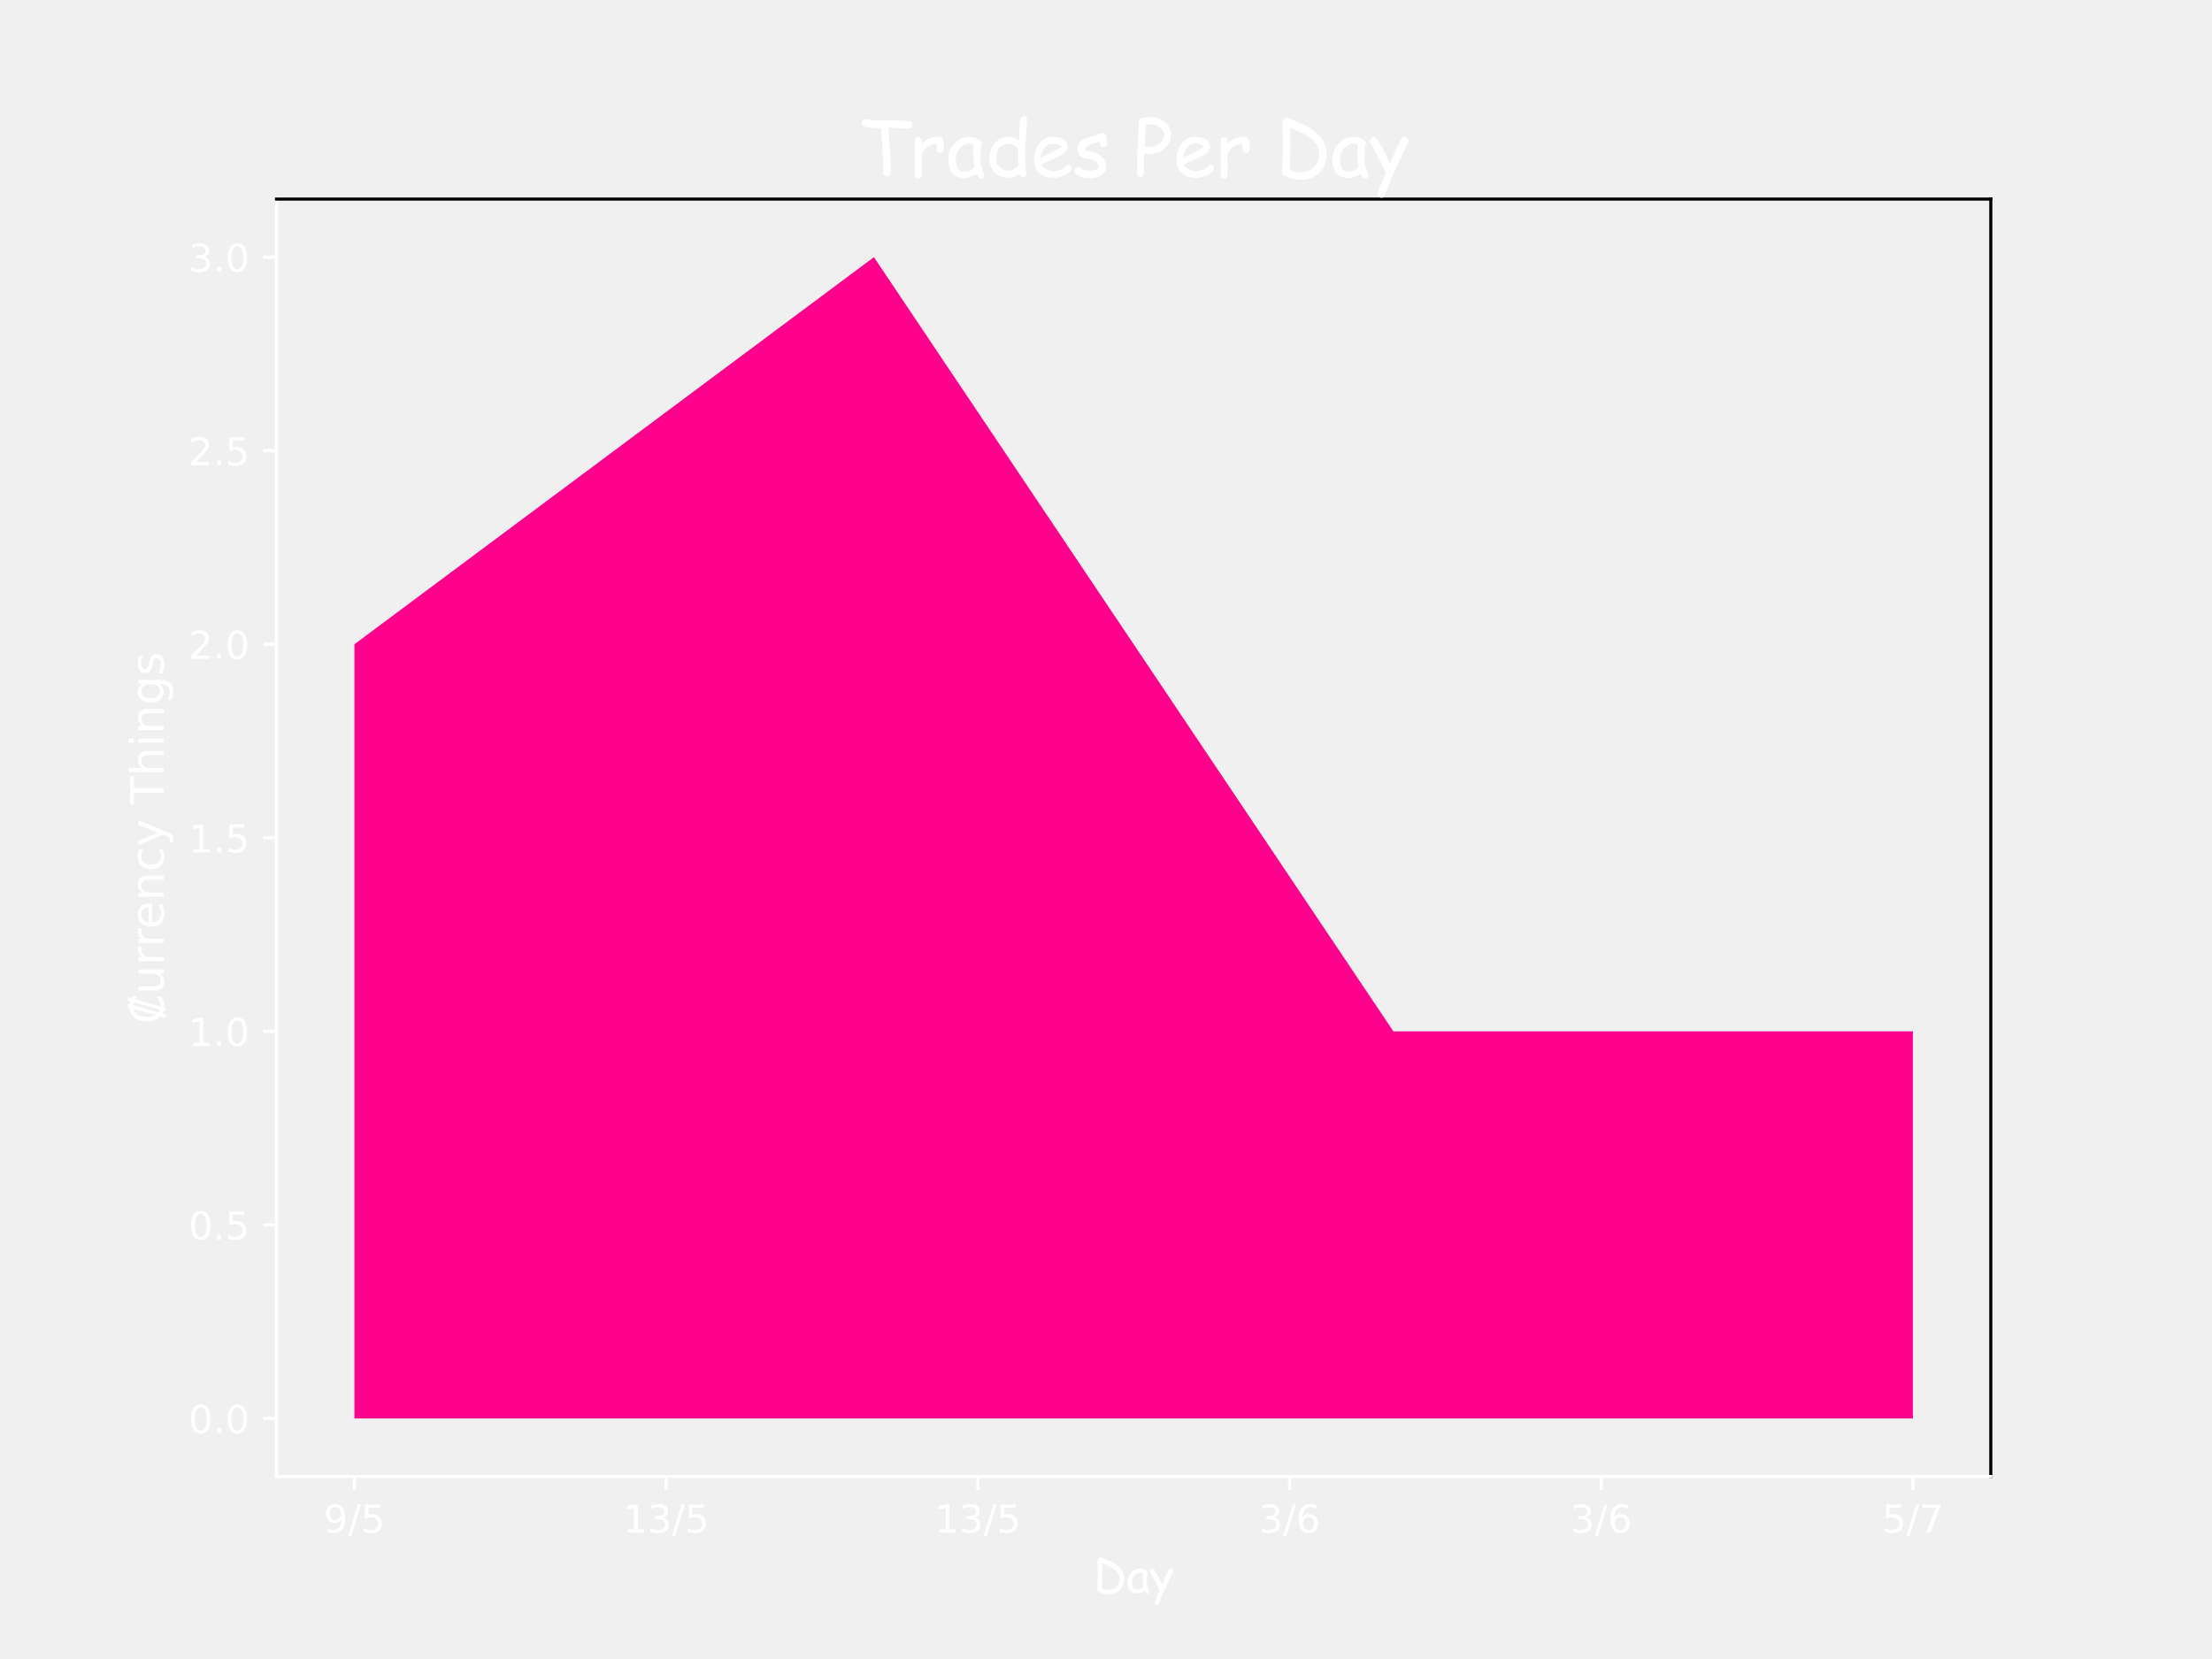
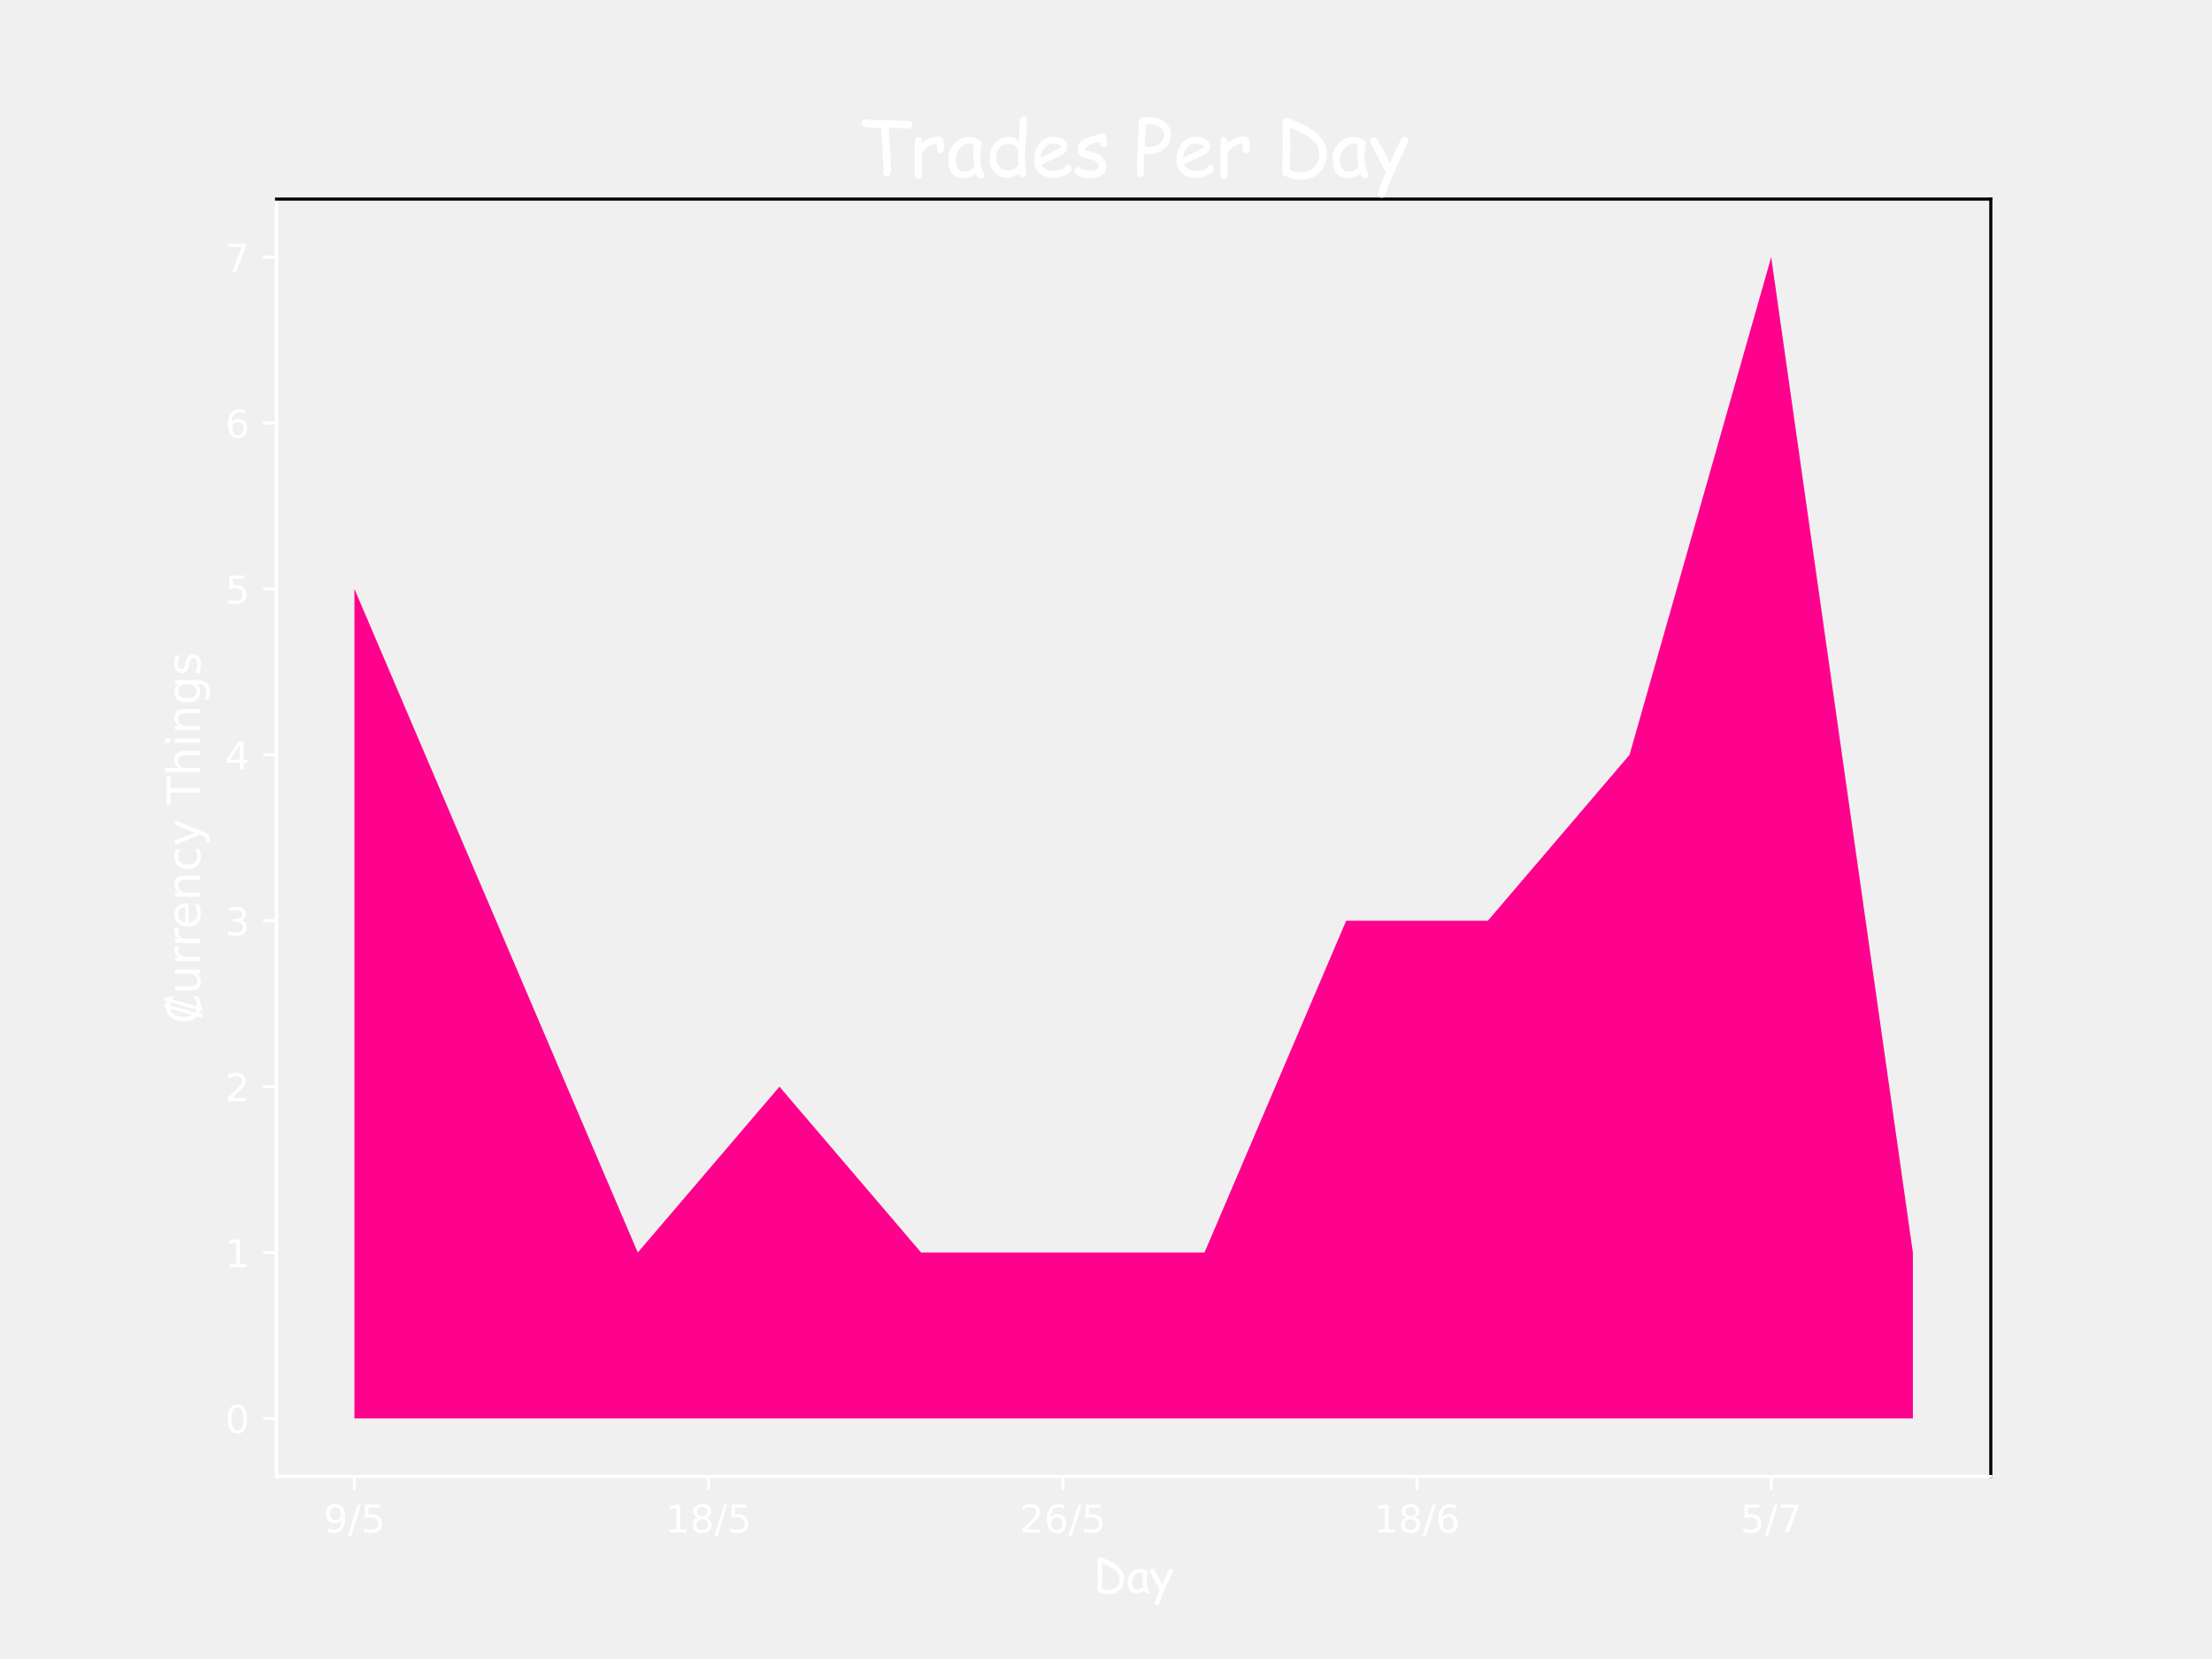
<svg xmlns="http://www.w3.org/2000/svg" xmlns:xlink="http://www.w3.org/1999/xlink" height="432pt" version="1.1" viewBox="0 0 576 432" width="576pt">
  <defs>
    <style type="text/css">*{stroke-linecap:butt;stroke-linejoin:round;}</style>
  </defs>
  <g id="figure_1">
    <g id="patch_1">
      <path d="M 0 432  L 576 432  L 576 0  L 0 0  z " style="fill:none;" />
    </g>
    <g id="axes_1">
      <g id="patch_2">
        <path d="M 72 384.48  L 518.4 384.48  L 518.4 51.84  L 72 51.84  z " style="fill:none;" />
      </g>
      <g id="PolyCollection_1">
-         <path clip-path="url(#p319291035d)" d="M 92.291 369.36  L 92.291 167.76  L 227.564 66.96  L 362.836 268.56  L 498.109 268.56  L 498.109 369.36  L 498.109 369.36  L 362.836 369.36  L 227.564 369.36  L 92.291 369.36  z " style="fill:#ff028d;" />
+         <path clip-path="url(#pe8aad77d19)" d="M 92.291 369.36  L 92.291 153.36  L 129.183 239.76  L 166.076 326.16  L 202.969 282.96  L 239.861 326.16  L 276.754 326.16  L 313.646 326.16  L 350.539 239.76  L 387.431 239.76  L 424.324 196.56  L 461.217 66.96  L 498.109 326.16  L 498.109 369.36  L 498.109 369.36  L 461.217 369.36  L 424.324 369.36  L 387.431 369.36  L 350.539 369.36  L 313.646 369.36  L 276.754 369.36  L 239.861 369.36  L 202.969 369.36  L 166.076 369.36  L 129.183 369.36  L 92.291 369.36  z " style="fill:#ff028d;" />
      </g>
      <g id="matplotlib.axis_1">
        <g id="xtick_1">
          <g id="line2d_1">
            <defs>
-               <path d="M 0 0  L 0 3.5  " id="m9b850d4c7f" style="stroke:#ffffff;stroke-width:0.8;" />
+               <path d="M 0 0  L 0 3.5  " id="me2ec330482" style="stroke:#ffffff;stroke-width:0.8;" />
            </defs>
            <g>
-               <use style="fill:#ffffff;stroke:#ffffff;stroke-width:0.8;" x="92.291" xlink:href="#m9b850d4c7f" y="384.48" />
+               <use style="fill:#ffffff;stroke:#ffffff;stroke-width:0.8;" x="92.291" xlink:href="#me2ec330482" y="384.48" />
            </g>
          </g>
          <g id="text_1">
            <g style="fill:#ffffff;" transform="translate(84.24403 399.0784)scale(0.1 -0.1)">
              <defs>
                <path d="M 703 97  L 703 672  Q 941 559 1184 500  Q 1428 441 1663 441  Q 2288 441 2617 861  Q 2947 1281 2994 2138  Q 2813 1869 2534 1725  Q 2256 1581 1919 1581  Q 1219 1581 811 2004  Q 403 2428 403 3163  Q 403 3881 828 4315  Q 1253 4750 1959 4750  Q 2769 4750 3195 4129  Q 3622 3509 3622 2328  Q 3622 1225 3098 567  Q 2575 -91 1691 -91  Q 1453 -91 1209 -44  Q 966 3 703 97  z M 1959 2075  Q 2384 2075 2632 2365  Q 2881 2656 2881 3163  Q 2881 3666 2632 3958  Q 2384 4250 1959 4250  Q 1534 4250 1286 3958  Q 1038 3666 1038 3163  Q 1038 2656 1286 2365  Q 1534 2075 1959 2075  z " id="DejaVuSans-39" transform="scale(0.015625)" />
                <path d="M 1625 4666  L 2156 4666  L 531 -594  L 0 -594  L 1625 4666  z " id="DejaVuSans-2f" transform="scale(0.015625)" />
                <path d="M 691 4666  L 3169 4666  L 3169 4134  L 1269 4134  L 1269 2991  Q 1406 3038 1543 3061  Q 1681 3084 1819 3084  Q 2600 3084 3056 2656  Q 3513 2228 3513 1497  Q 3513 744 3044 326  Q 2575 -91 1722 -91  Q 1428 -91 1123 -41  Q 819 9 494 109  L 494 744  Q 775 591 1075 516  Q 1375 441 1709 441  Q 2250 441 2565 725  Q 2881 1009 2881 1497  Q 2881 1984 2565 2268  Q 2250 2553 1709 2553  Q 1456 2553 1204 2497  Q 953 2441 691 2322  L 691 4666  z " id="DejaVuSans-35" transform="scale(0.015625)" />
              </defs>
              <use xlink:href="#DejaVuSans-39" />
              <use x="63.623" xlink:href="#DejaVuSans-2f" />
              <use x="97.314" xlink:href="#DejaVuSans-35" />
            </g>
          </g>
        </g>
        <g id="xtick_2">
          <g id="line2d_2">
            <g>
-               <use style="fill:#ffffff;stroke:#ffffff;stroke-width:0.8;" x="173.455" xlink:href="#m9b850d4c7f" y="384.48" />
+               <use style="fill:#ffffff;stroke:#ffffff;stroke-width:0.8;" x="184.522" xlink:href="#me2ec330482" y="384.48" />
            </g>
          </g>
          <g id="text_2">
-             <g style="fill:#ffffff;" transform="translate(162.2264 399.0784)scale(0.1 -0.1)">
+             <g style="fill:#ffffff;" transform="translate(173.2942 399.0784)scale(0.1 -0.1)">
              <defs>
                <path d="M 794 531  L 1825 531  L 1825 4091  L 703 3866  L 703 4441  L 1819 4666  L 2450 4666  L 2450 531  L 3481 531  L 3481 0  L 794 0  L 794 531  z " id="DejaVuSans-31" transform="scale(0.015625)" />
-                 <path d="M 2597 2516  Q 3050 2419 3304 2112  Q 3559 1806 3559 1356  Q 3559 666 3084 287  Q 2609 -91 1734 -91  Q 1441 -91 1130 -33  Q 819 25 488 141  L 488 750  Q 750 597 1062 519  Q 1375 441 1716 441  Q 2309 441 2620 675  Q 2931 909 2931 1356  Q 2931 1769 2642 2001  Q 2353 2234 1838 2234  L 1294 2234  L 1294 2753  L 1863 2753  Q 2328 2753 2575 2939  Q 2822 3125 2822 3475  Q 2822 3834 2567 4026  Q 2313 4219 1838 4219  Q 1578 4219 1281 4162  Q 984 4106 628 3988  L 628 4550  Q 988 4650 1302 4700  Q 1616 4750 1894 4750  Q 2613 4750 3031 4423  Q 3450 4097 3450 3541  Q 3450 3153 3228 2886  Q 3006 2619 2597 2516  z " id="DejaVuSans-33" transform="scale(0.015625)" />
+                 <path d="M 2034 2216  Q 1584 2216 1326 1975  Q 1069 1734 1069 1313  Q 1069 891 1326 650  Q 1584 409 2034 409  Q 2484 409 2743 651  Q 3003 894 3003 1313  Q 3003 1734 2745 1975  Q 2488 2216 2034 2216  z M 1403 2484  Q 997 2584 770 2862  Q 544 3141 544 3541  Q 544 4100 942 4425  Q 1341 4750 2034 4750  Q 2731 4750 3128 4425  Q 3525 4100 3525 3541  Q 3525 3141 3298 2862  Q 3072 2584 2669 2484  Q 3125 2378 3379 2068  Q 3634 1759 3634 1313  Q 3634 634 3220 271  Q 2806 -91 2034 -91  Q 1263 -91 848 271  Q 434 634 434 1313  Q 434 1759 690 2068  Q 947 2378 1403 2484  z M 1172 3481  Q 1172 3119 1398 2916  Q 1625 2713 2034 2713  Q 2441 2713 2670 2916  Q 2900 3119 2900 3481  Q 2900 3844 2670 4047  Q 2441 4250 2034 4250  Q 1625 4250 1398 4047  Q 1172 3844 1172 3481  z " id="DejaVuSans-38" transform="scale(0.015625)" />
              </defs>
              <use xlink:href="#DejaVuSans-31" />
-               <use x="63.623" xlink:href="#DejaVuSans-33" />
+               <use x="63.623" xlink:href="#DejaVuSans-38" />
              <use x="127.246" xlink:href="#DejaVuSans-2f" />
              <use x="160.938" xlink:href="#DejaVuSans-35" />
            </g>
          </g>
        </g>
        <g id="xtick_3">
          <g id="line2d_3">
            <g>
-               <use style="fill:#ffffff;stroke:#ffffff;stroke-width:0.8;" x="254.618" xlink:href="#m9b850d4c7f" y="384.48" />
+               <use style="fill:#ffffff;stroke:#ffffff;stroke-width:0.8;" x="276.754" xlink:href="#me2ec330482" y="384.48" />
            </g>
          </g>
          <g id="text_3">
-             <g style="fill:#ffffff;" transform="translate(243.3901 399.0784)scale(0.1 -0.1)">
-               <use xlink:href="#DejaVuSans-31" />
-               <use x="63.623" xlink:href="#DejaVuSans-33" />
+             <g style="fill:#ffffff;" transform="translate(265.5256 399.0784)scale(0.1 -0.1)">
+               <defs>
+                 <path d="M 1228 531  L 3431 531  L 3431 0  L 469 0  L 469 531  Q 828 903 1448 1529  Q 2069 2156 2228 2338  Q 2531 2678 2651 2914  Q 2772 3150 2772 3378  Q 2772 3750 2511 3984  Q 2250 4219 1831 4219  Q 1534 4219 1204 4116  Q 875 4013 500 3803  L 500 4441  Q 881 4594 1212 4672  Q 1544 4750 1819 4750  Q 2544 4750 2975 4387  Q 3406 4025 3406 3419  Q 3406 3131 3298 2873  Q 3191 2616 2906 2266  Q 2828 2175 2409 1742  Q 1991 1309 1228 531  z " id="DejaVuSans-32" transform="scale(0.015625)" />
+                 <path d="M 2113 2584  Q 1688 2584 1439 2293  Q 1191 2003 1191 1497  Q 1191 994 1439 701  Q 1688 409 2113 409  Q 2538 409 2786 701  Q 3034 994 3034 1497  Q 3034 2003 2786 2293  Q 2538 2584 2113 2584  z M 3366 4563  L 3366 3988  Q 3128 4100 2886 4159  Q 2644 4219 2406 4219  Q 1781 4219 1451 3797  Q 1122 3375 1075 2522  Q 1259 2794 1537 2939  Q 1816 3084 2150 3084  Q 2853 3084 3261 2657  Q 3669 2231 3669 1497  Q 3669 778 3244 343  Q 2819 -91 2113 -91  Q 1303 -91 875 529  Q 447 1150 447 2328  Q 447 3434 972 4092  Q 1497 4750 2381 4750  Q 2619 4750 2861 4703  Q 3103 4656 3366 4563  z " id="DejaVuSans-36" transform="scale(0.015625)" />
+               </defs>
+               <use xlink:href="#DejaVuSans-32" />
+               <use x="63.623" xlink:href="#DejaVuSans-36" />
              <use x="127.246" xlink:href="#DejaVuSans-2f" />
              <use x="160.938" xlink:href="#DejaVuSans-35" />
            </g>
          </g>
        </g>
        <g id="xtick_4">
          <g id="line2d_4">
            <g>
-               <use style="fill:#ffffff;stroke:#ffffff;stroke-width:0.8;" x="335.782" xlink:href="#m9b850d4c7f" y="384.48" />
+               <use style="fill:#ffffff;stroke:#ffffff;stroke-width:0.8;" x="368.985" xlink:href="#me2ec330482" y="384.48" />
            </g>
          </g>
          <g id="text_4">
-             <g style="fill:#ffffff;" transform="translate(327.7349 399.0784)scale(0.1 -0.1)">
-               <defs>
-                 <path d="M 2113 2584  Q 1688 2584 1439 2293  Q 1191 2003 1191 1497  Q 1191 994 1439 701  Q 1688 409 2113 409  Q 2538 409 2786 701  Q 3034 994 3034 1497  Q 3034 2003 2786 2293  Q 2538 2584 2113 2584  z M 3366 4563  L 3366 3988  Q 3128 4100 2886 4159  Q 2644 4219 2406 4219  Q 1781 4219 1451 3797  Q 1122 3375 1075 2522  Q 1259 2794 1537 2939  Q 1816 3084 2150 3084  Q 2853 3084 3261 2657  Q 3669 2231 3669 1497  Q 3669 778 3244 343  Q 2819 -91 2113 -91  Q 1303 -91 875 529  Q 447 1150 447 2328  Q 447 3434 972 4092  Q 1497 4750 2381 4750  Q 2619 4750 2861 4703  Q 3103 4656 3366 4563  z " id="DejaVuSans-36" transform="scale(0.015625)" />
-               </defs>
-               <use xlink:href="#DejaVuSans-33" />
-               <use x="63.623" xlink:href="#DejaVuSans-2f" />
-               <use x="97.314" xlink:href="#DejaVuSans-36" />
+             <g style="fill:#ffffff;" transform="translate(357.757 399.0784)scale(0.1 -0.1)">
+               <use xlink:href="#DejaVuSans-31" />
+               <use x="63.623" xlink:href="#DejaVuSans-38" />
+               <use x="127.246" xlink:href="#DejaVuSans-2f" />
+               <use x="160.938" xlink:href="#DejaVuSans-36" />
            </g>
          </g>
        </g>
        <g id="xtick_5">
          <g id="line2d_5">
            <g>
-               <use style="fill:#ffffff;stroke:#ffffff;stroke-width:0.8;" x="416.945" xlink:href="#m9b850d4c7f" y="384.48" />
+               <use style="fill:#ffffff;stroke:#ffffff;stroke-width:0.8;" x="461.217" xlink:href="#me2ec330482" y="384.48" />
            </g>
          </g>
          <g id="text_5">
-             <g style="fill:#ffffff;" transform="translate(408.8986 399.0784)scale(0.1 -0.1)">
-               <use xlink:href="#DejaVuSans-33" />
-               <use x="63.623" xlink:href="#DejaVuSans-2f" />
-               <use x="97.314" xlink:href="#DejaVuSans-36" />
-             </g>
-           </g>
-         </g>
-         <g id="xtick_6">
-           <g id="line2d_6">
-             <g>
-               <use style="fill:#ffffff;stroke:#ffffff;stroke-width:0.8;" x="498.109" xlink:href="#m9b850d4c7f" y="384.48" />
-             </g>
-           </g>
-           <g id="text_6">
-             <g style="fill:#ffffff;" transform="translate(490.0622 399.0784)scale(0.1 -0.1)">
+             <g style="fill:#ffffff;" transform="translate(453.1697 399.0784)scale(0.1 -0.1)">
              <defs>
                <path d="M 525 4666  L 3525 4666  L 3525 4397  L 1831 0  L 1172 0  L 2766 4134  L 525 4134  L 525 4666  z " id="DejaVuSans-37" transform="scale(0.015625)" />
              </defs>
              <use xlink:href="#DejaVuSans-35" />
              <use x="63.623" xlink:href="#DejaVuSans-2f" />
              <use x="97.314" xlink:href="#DejaVuSans-37" />
            </g>
          </g>
        </g>
-         <g id="text_7">
+         <g id="text_6">
          <g style="fill:#ffffff;" transform="translate(284.6766 414.5856)scale(0.12 -0.12)">
            <defs>
              <path d="M 3363 22  Q 2878 -309 1972 -309  Q 1744 -309 1450 -238  Q 1097 -153 919 -19  L 888 -19  Q 753 -19 662 75  Q 572 169 572 303  Q 572 631 601 1286  Q 631 1941 631 2269  Q 631 2634 617 3361  Q 603 4088 603 4453  Q 603 4581 734 4722  Q 866 4863 997 4863  Q 1072 4863 1497 4653  Q 1978 4419 2053 4394  Q 2941 4091 3566 3463  Q 4300 2722 4300 1834  Q 4300 1300 4048 809  Q 3797 319 3363 22  z M 2706 3328  Q 2388 3538 1234 4047  L 1250 3147  L 1259 2250  L 1209 544  Q 1231 534 1275 503  Q 1550 319 1969 319  Q 2681 319 3006 538  Q 3309 744 3489 1092  Q 3669 1441 3669 1819  Q 3669 2700 2706 3328  z " id="ComicSansMS-44" transform="scale(0.015625)" />
              <path d="M 2875 -206  Q 2816 -206 2659 -69  Q 2519 59 2450 159  Q 2150 -3 1922 -86  Q 1694 -169 1541 -169  Q 809 -169 475 244  Q 159 631 159 1431  Q 159 2188 679 2725  Q 1200 3263 1922 3263  Q 2194 3263 2531 3122  Q 2956 2947 2956 2700  Q 2956 2616 2894 2550  Q 2863 2431 2845 2159  Q 2828 1888 2825 1463  Q 2822 1075 2878 850  Q 2909 713 3075 300  Q 3097 244 3147 134  L 3166 81  Q 3166 -44 3078 -125  Q 2991 -206 2875 -206  z M 2225 1966  Q 2225 2100 2242 2258  Q 2259 2416 2294 2594  Q 2178 2653 2095 2681  Q 2013 2709 1963 2709  Q 1478 2709 1126 2314  Q 775 1919 775 1403  Q 775 891 956 634  Q 1138 378 1500 378  Q 1800 378 2009 488  Q 2122 547 2325 725  Q 2225 1553 2225 1966  z " id="ComicSansMS-61" transform="scale(0.015625)" />
              <path d="M 3159 2788  L 2078 450  Q 1678 -403 1466 -978  L 1259 -1584  Q 1178 -1809 978 -1809  Q 847 -1809 751 -1723  Q 656 -1638 656 -1509  Q 656 -1197 1331 300  L 213 2453  L 72 2681  Q -13 2825 -13 2922  Q -13 3050 85 3147  Q 184 3244 306 3244  Q 450 3244 528 3134  Q 1059 2397 1669 1034  L 2131 2113  Q 2381 2672 2613 3075  Q 2713 3250 2875 3250  Q 3003 3250 3101 3159  Q 3200 3069 3200 2944  Q 3200 2875 3159 2788  z " id="ComicSansMS-79" transform="scale(0.015625)" />
            </defs>
            <use xlink:href="#ComicSansMS-44" />
            <use x="72.168" xlink:href="#ComicSansMS-61" />
            <use x="123.34" xlink:href="#ComicSansMS-79" />
          </g>
        </g>
      </g>
      <g id="matplotlib.axis_2">
        <g id="ytick_1">
+           <g id="line2d_6">
+             <defs>
+               <path d="M 0 0  L -3.5 0  " id="m8a6acd5200" style="stroke:#ffffff;stroke-width:0.8;" />
+             </defs>
+             <g>
+               <use style="fill:#ffffff;stroke:#ffffff;stroke-width:0.8;" x="72" xlink:href="#m8a6acd5200" y="369.36" />
+             </g>
+           </g>
+           <g id="text_7">
+             <g style="fill:#ffffff;" transform="translate(58.6375 373.1592)scale(0.1 -0.1)">
+               <defs>
+                 <path d="M 2034 4250  Q 1547 4250 1301 3770  Q 1056 3291 1056 2328  Q 1056 1369 1301 889  Q 1547 409 2034 409  Q 2525 409 2770 889  Q 3016 1369 3016 2328  Q 3016 3291 2770 3770  Q 2525 4250 2034 4250  z M 2034 4750  Q 2819 4750 3233 4129  Q 3647 3509 3647 2328  Q 3647 1150 3233 529  Q 2819 -91 2034 -91  Q 1250 -91 836 529  Q 422 1150 422 2328  Q 422 3509 836 4129  Q 1250 4750 2034 4750  z " id="DejaVuSans-30" transform="scale(0.015625)" />
+               </defs>
+               <use xlink:href="#DejaVuSans-30" />
+             </g>
+           </g>
+         </g>
+         <g id="ytick_2">
          <g id="line2d_7">
-             <defs>
-               <path d="M 0 0  L -3.5 0  " id="m50f6b3330b" style="stroke:#ffffff;stroke-width:0.8;" />
-             </defs>
-             <g>
-               <use style="fill:#ffffff;stroke:#ffffff;stroke-width:0.8;" x="72" xlink:href="#m50f6b3330b" y="369.36" />
+             <g>
+               <use style="fill:#ffffff;stroke:#ffffff;stroke-width:0.8;" x="72" xlink:href="#m8a6acd5200" y="326.16" />
            </g>
          </g>
          <g id="text_8">
-             <g style="fill:#ffffff;" transform="translate(49.09687 373.1592)scale(0.1 -0.1)">
-               <defs>
-                 <path d="M 2034 4250  Q 1547 4250 1301 3770  Q 1056 3291 1056 2328  Q 1056 1369 1301 889  Q 1547 409 2034 409  Q 2525 409 2770 889  Q 3016 1369 3016 2328  Q 3016 3291 2770 3770  Q 2525 4250 2034 4250  z M 2034 4750  Q 2819 4750 3233 4129  Q 3647 3509 3647 2328  Q 3647 1150 3233 529  Q 2819 -91 2034 -91  Q 1250 -91 836 529  Q 422 1150 422 2328  Q 422 3509 836 4129  Q 1250 4750 2034 4750  z " id="DejaVuSans-30" transform="scale(0.015625)" />
-                 <path d="M 684 794  L 1344 794  L 1344 0  L 684 0  L 684 794  z " id="DejaVuSans-2e" transform="scale(0.015625)" />
-               </defs>
-               <use xlink:href="#DejaVuSans-30" />
-               <use x="63.623" xlink:href="#DejaVuSans-2e" />
-               <use x="95.41" xlink:href="#DejaVuSans-30" />
-             </g>
-           </g>
-         </g>
-         <g id="ytick_2">
+             <g style="fill:#ffffff;" transform="translate(58.6375 329.9592)scale(0.1 -0.1)">
+               <use xlink:href="#DejaVuSans-31" />
+             </g>
+           </g>
+         </g>
+         <g id="ytick_3">
          <g id="line2d_8">
            <g>
-               <use style="fill:#ffffff;stroke:#ffffff;stroke-width:0.8;" x="72" xlink:href="#m50f6b3330b" y="318.96" />
+               <use style="fill:#ffffff;stroke:#ffffff;stroke-width:0.8;" x="72" xlink:href="#m8a6acd5200" y="282.96" />
            </g>
          </g>
          <g id="text_9">
-             <g style="fill:#ffffff;" transform="translate(49.09687 322.7592)scale(0.1 -0.1)">
-               <use xlink:href="#DejaVuSans-30" />
-               <use x="63.623" xlink:href="#DejaVuSans-2e" />
-               <use x="95.41" xlink:href="#DejaVuSans-35" />
-             </g>
-           </g>
-         </g>
-         <g id="ytick_3">
+             <g style="fill:#ffffff;" transform="translate(58.6375 286.7592)scale(0.1 -0.1)">
+               <use xlink:href="#DejaVuSans-32" />
+             </g>
+           </g>
+         </g>
+         <g id="ytick_4">
          <g id="line2d_9">
            <g>
-               <use style="fill:#ffffff;stroke:#ffffff;stroke-width:0.8;" x="72" xlink:href="#m50f6b3330b" y="268.56" />
+               <use style="fill:#ffffff;stroke:#ffffff;stroke-width:0.8;" x="72" xlink:href="#m8a6acd5200" y="239.76" />
            </g>
          </g>
          <g id="text_10">
-             <g style="fill:#ffffff;" transform="translate(49.09687 272.3592)scale(0.1 -0.1)">
-               <use xlink:href="#DejaVuSans-31" />
-               <use x="63.623" xlink:href="#DejaVuSans-2e" />
-               <use x="95.41" xlink:href="#DejaVuSans-30" />
-             </g>
-           </g>
-         </g>
-         <g id="ytick_4">
+             <g style="fill:#ffffff;" transform="translate(58.6375 243.5592)scale(0.1 -0.1)">
+               <defs>
+                 <path d="M 2597 2516  Q 3050 2419 3304 2112  Q 3559 1806 3559 1356  Q 3559 666 3084 287  Q 2609 -91 1734 -91  Q 1441 -91 1130 -33  Q 819 25 488 141  L 488 750  Q 750 597 1062 519  Q 1375 441 1716 441  Q 2309 441 2620 675  Q 2931 909 2931 1356  Q 2931 1769 2642 2001  Q 2353 2234 1838 2234  L 1294 2234  L 1294 2753  L 1863 2753  Q 2328 2753 2575 2939  Q 2822 3125 2822 3475  Q 2822 3834 2567 4026  Q 2313 4219 1838 4219  Q 1578 4219 1281 4162  Q 984 4106 628 3988  L 628 4550  Q 988 4650 1302 4700  Q 1616 4750 1894 4750  Q 2613 4750 3031 4423  Q 3450 4097 3450 3541  Q 3450 3153 3228 2886  Q 3006 2619 2597 2516  z " id="DejaVuSans-33" transform="scale(0.015625)" />
+               </defs>
+               <use xlink:href="#DejaVuSans-33" />
+             </g>
+           </g>
+         </g>
+         <g id="ytick_5">
          <g id="line2d_10">
            <g>
-               <use style="fill:#ffffff;stroke:#ffffff;stroke-width:0.8;" x="72" xlink:href="#m50f6b3330b" y="218.16" />
+               <use style="fill:#ffffff;stroke:#ffffff;stroke-width:0.8;" x="72" xlink:href="#m8a6acd5200" y="196.56" />
            </g>
          </g>
          <g id="text_11">
-             <g style="fill:#ffffff;" transform="translate(49.09687 221.9592)scale(0.1 -0.1)">
-               <use xlink:href="#DejaVuSans-31" />
-               <use x="63.623" xlink:href="#DejaVuSans-2e" />
-               <use x="95.41" xlink:href="#DejaVuSans-35" />
-             </g>
-           </g>
-         </g>
-         <g id="ytick_5">
+             <g style="fill:#ffffff;" transform="translate(58.6375 200.3592)scale(0.1 -0.1)">
+               <defs>
+                 <path d="M 2419 4116  L 825 1625  L 2419 1625  L 2419 4116  z M 2253 4666  L 3047 4666  L 3047 1625  L 3713 1625  L 3713 1100  L 3047 1100  L 3047 0  L 2419 0  L 2419 1100  L 313 1100  L 313 1709  L 2253 4666  z " id="DejaVuSans-34" transform="scale(0.015625)" />
+               </defs>
+               <use xlink:href="#DejaVuSans-34" />
+             </g>
+           </g>
+         </g>
+         <g id="ytick_6">
          <g id="line2d_11">
            <g>
-               <use style="fill:#ffffff;stroke:#ffffff;stroke-width:0.8;" x="72" xlink:href="#m50f6b3330b" y="167.76" />
+               <use style="fill:#ffffff;stroke:#ffffff;stroke-width:0.8;" x="72" xlink:href="#m8a6acd5200" y="153.36" />
            </g>
          </g>
          <g id="text_12">
-             <g style="fill:#ffffff;" transform="translate(49.09687 171.5592)scale(0.1 -0.1)">
-               <defs>
-                 <path d="M 1228 531  L 3431 531  L 3431 0  L 469 0  L 469 531  Q 828 903 1448 1529  Q 2069 2156 2228 2338  Q 2531 2678 2651 2914  Q 2772 3150 2772 3378  Q 2772 3750 2511 3984  Q 2250 4219 1831 4219  Q 1534 4219 1204 4116  Q 875 4013 500 3803  L 500 4441  Q 881 4594 1212 4672  Q 1544 4750 1819 4750  Q 2544 4750 2975 4387  Q 3406 4025 3406 3419  Q 3406 3131 3298 2873  Q 3191 2616 2906 2266  Q 2828 2175 2409 1742  Q 1991 1309 1228 531  z " id="DejaVuSans-32" transform="scale(0.015625)" />
-               </defs>
-               <use xlink:href="#DejaVuSans-32" />
-               <use x="63.623" xlink:href="#DejaVuSans-2e" />
-               <use x="95.41" xlink:href="#DejaVuSans-30" />
-             </g>
-           </g>
-         </g>
-         <g id="ytick_6">
+             <g style="fill:#ffffff;" transform="translate(58.6375 157.1592)scale(0.1 -0.1)">
+               <use xlink:href="#DejaVuSans-35" />
+             </g>
+           </g>
+         </g>
+         <g id="ytick_7">
          <g id="line2d_12">
            <g>
-               <use style="fill:#ffffff;stroke:#ffffff;stroke-width:0.8;" x="72" xlink:href="#m50f6b3330b" y="117.36" />
+               <use style="fill:#ffffff;stroke:#ffffff;stroke-width:0.8;" x="72" xlink:href="#m8a6acd5200" y="110.16" />
            </g>
          </g>
          <g id="text_13">
-             <g style="fill:#ffffff;" transform="translate(49.09687 121.1592)scale(0.1 -0.1)">
-               <use xlink:href="#DejaVuSans-32" />
-               <use x="63.623" xlink:href="#DejaVuSans-2e" />
-               <use x="95.41" xlink:href="#DejaVuSans-35" />
-             </g>
-           </g>
-         </g>
-         <g id="ytick_7">
+             <g style="fill:#ffffff;" transform="translate(58.6375 113.9592)scale(0.1 -0.1)">
+               <use xlink:href="#DejaVuSans-36" />
+             </g>
+           </g>
+         </g>
+         <g id="ytick_8">
          <g id="line2d_13">
            <g>
-               <use style="fill:#ffffff;stroke:#ffffff;stroke-width:0.8;" x="72" xlink:href="#m50f6b3330b" y="66.96" />
+               <use style="fill:#ffffff;stroke:#ffffff;stroke-width:0.8;" x="72" xlink:href="#m8a6acd5200" y="66.96" />
            </g>
          </g>
          <g id="text_14">
-             <g style="fill:#ffffff;" transform="translate(49.09687 70.75922)scale(0.1 -0.1)">
-               <use xlink:href="#DejaVuSans-33" />
-               <use x="63.623" xlink:href="#DejaVuSans-2e" />
-               <use x="95.41" xlink:href="#DejaVuSans-30" />
+             <g style="fill:#ffffff;" transform="translate(58.6375 70.75922)scale(0.1 -0.1)">
+               <use xlink:href="#DejaVuSans-37" />
            </g>
          </g>
        </g>
        <g id="text_15">
-           <g style="fill:#ffffff;" transform="translate(42.60125 266.5959)rotate(-90)scale(0.12 -0.12)">
+           <g style="fill:#ffffff;" transform="translate(52.14187 266.5959)rotate(-90)scale(0.12 -0.12)">
            <defs>
              <path d="M 2725 4734  Q 2928 4709 3122 4650  L 3216 4978  L 3700 4978  L 3553 4463  Q 3678 4394 3794 4306  L 3794 3641  Q 3613 3828 3413 3956  L 2416 428  L 2472 428  Q 2844 428 3173 575  Q 3503 722 3794 1019  L 3794 359  Q 3491 134 3153 21  Q 2816 -91 2438 -91  Q 2353 -91 2272 -84  L 2216 -281  L 1731 -281  L 1809 -9  Q 1606 47 1428 141  L 1309 -281  L 825 -281  L 1028 438  Q 969 494 916 559  Q 359 1206 359 2328  Q 359 3453 916 4103  Q 1416 4681 2241 4744  L 2306 4978  L 2794 4978  L 2725 4734  z M 2084 4191  Q 1631 4094 1356 3744  Q 966 3253 966 2328  Q 966 1584 1222 1122  L 2084 4191  z M 2984 4156  Q 2791 4216 2581 4228  L 1584 694  Q 1750 569 1953 503  L 2984 4156  z " id="DejaVuSans-20a1" transform="scale(0.015625)" />
              <path d="M 544 1381  L 544 3500  L 1119 3500  L 1119 1403  Q 1119 906 1312 657  Q 1506 409 1894 409  Q 2359 409 2629 706  Q 2900 1003 2900 1516  L 2900 3500  L 3475 3500  L 3475 0  L 2900 0  L 2900 538  Q 2691 219 2414 64  Q 2138 -91 1772 -91  Q 1169 -91 856 284  Q 544 659 544 1381  z M 1991 3584  L 1991 3584  z " id="DejaVuSans-75" transform="scale(0.015625)" />
              <path d="M 2631 2963  Q 2534 3019 2420 3045  Q 2306 3072 2169 3072  Q 1681 3072 1420 2755  Q 1159 2438 1159 1844  L 1159 0  L 581 0  L 581 3500  L 1159 3500  L 1159 2956  Q 1341 3275 1631 3429  Q 1922 3584 2338 3584  Q 2397 3584 2469 3576  Q 2541 3569 2628 3553  L 2631 2963  z " id="DejaVuSans-72" transform="scale(0.015625)" />
              <path d="M 3597 1894  L 3597 1613  L 953 1613  Q 991 1019 1311 708  Q 1631 397 2203 397  Q 2534 397 2845 478  Q 3156 559 3463 722  L 3463 178  Q 3153 47 2828 -22  Q 2503 -91 2169 -91  Q 1331 -91 842 396  Q 353 884 353 1716  Q 353 2575 817 3079  Q 1281 3584 2069 3584  Q 2775 3584 3186 3129  Q 3597 2675 3597 1894  z M 3022 2063  Q 3016 2534 2758 2815  Q 2500 3097 2075 3097  Q 1594 3097 1305 2825  Q 1016 2553 972 2059  L 3022 2063  z " id="DejaVuSans-65" transform="scale(0.015625)" />
              <path d="M 3513 2113  L 3513 0  L 2938 0  L 2938 2094  Q 2938 2591 2744 2837  Q 2550 3084 2163 3084  Q 1697 3084 1428 2787  Q 1159 2491 1159 1978  L 1159 0  L 581 0  L 581 3500  L 1159 3500  L 1159 2956  Q 1366 3272 1645 3428  Q 1925 3584 2291 3584  Q 2894 3584 3203 3211  Q 3513 2838 3513 2113  z " id="DejaVuSans-6e" transform="scale(0.015625)" />
              <path d="M 3122 3366  L 3122 2828  Q 2878 2963 2633 3030  Q 2388 3097 2138 3097  Q 1578 3097 1268 2742  Q 959 2388 959 1747  Q 959 1106 1268 751  Q 1578 397 2138 397  Q 2388 397 2633 464  Q 2878 531 3122 666  L 3122 134  Q 2881 22 2623 -34  Q 2366 -91 2075 -91  Q 1284 -91 818 406  Q 353 903 353 1747  Q 353 2603 823 3093  Q 1294 3584 2113 3584  Q 2378 3584 2631 3529  Q 2884 3475 3122 3366  z " id="DejaVuSans-63" transform="scale(0.015625)" />
              <path d="M 2059 -325  Q 1816 -950 1584 -1140  Q 1353 -1331 966 -1331  L 506 -1331  L 506 -850  L 844 -850  Q 1081 -850 1212 -737  Q 1344 -625 1503 -206  L 1606 56  L 191 3500  L 800 3500  L 1894 763  L 2988 3500  L 3597 3500  L 2059 -325  z " id="DejaVuSans-79" transform="scale(0.015625)" />
              <path id="DejaVuSans-20" transform="scale(0.015625)" />
              <path d="M -19 4666  L 3928 4666  L 3928 4134  L 2272 4134  L 2272 0  L 1638 0  L 1638 4134  L -19 4134  L -19 4666  z " id="DejaVuSans-54" transform="scale(0.015625)" />
              <path d="M 3513 2113  L 3513 0  L 2938 0  L 2938 2094  Q 2938 2591 2744 2837  Q 2550 3084 2163 3084  Q 1697 3084 1428 2787  Q 1159 2491 1159 1978  L 1159 0  L 581 0  L 581 4863  L 1159 4863  L 1159 2956  Q 1366 3272 1645 3428  Q 1925 3584 2291 3584  Q 2894 3584 3203 3211  Q 3513 2838 3513 2113  z " id="DejaVuSans-68" transform="scale(0.015625)" />
              <path d="M 603 3500  L 1178 3500  L 1178 0  L 603 0  L 603 3500  z M 603 4863  L 1178 4863  L 1178 4134  L 603 4134  L 603 4863  z " id="DejaVuSans-69" transform="scale(0.015625)" />
              <path d="M 2906 1791  Q 2906 2416 2648 2759  Q 2391 3103 1925 3103  Q 1463 3103 1205 2759  Q 947 2416 947 1791  Q 947 1169 1205 825  Q 1463 481 1925 481  Q 2391 481 2648 825  Q 2906 1169 2906 1791  z M 3481 434  Q 3481 -459 3084 -895  Q 2688 -1331 1869 -1331  Q 1566 -1331 1297 -1286  Q 1028 -1241 775 -1147  L 775 -588  Q 1028 -725 1275 -790  Q 1522 -856 1778 -856  Q 2344 -856 2625 -561  Q 2906 -266 2906 331  L 2906 616  Q 2728 306 2450 153  Q 2172 0 1784 0  Q 1141 0 747 490  Q 353 981 353 1791  Q 353 2603 747 3093  Q 1141 3584 1784 3584  Q 2172 3584 2450 3431  Q 2728 3278 2906 2969  L 2906 3500  L 3481 3500  L 3481 434  z " id="DejaVuSans-67" transform="scale(0.015625)" />
              <path d="M 2834 3397  L 2834 2853  Q 2591 2978 2328 3040  Q 2066 3103 1784 3103  Q 1356 3103 1142 2972  Q 928 2841 928 2578  Q 928 2378 1081 2264  Q 1234 2150 1697 2047  L 1894 2003  Q 2506 1872 2764 1633  Q 3022 1394 3022 966  Q 3022 478 2636 193  Q 2250 -91 1575 -91  Q 1294 -91 989 -36  Q 684 19 347 128  L 347 722  Q 666 556 975 473  Q 1284 391 1588 391  Q 1994 391 2212 530  Q 2431 669 2431 922  Q 2431 1156 2273 1281  Q 2116 1406 1581 1522  L 1381 1569  Q 847 1681 609 1914  Q 372 2147 372 2553  Q 372 3047 722 3315  Q 1072 3584 1716 3584  Q 2034 3584 2315 3537  Q 2597 3491 2834 3397  z " id="DejaVuSans-73" transform="scale(0.015625)" />
            </defs>
            <use xlink:href="#DejaVuSans-20a1" />
            <use x="63.623" xlink:href="#DejaVuSans-75" />
            <use x="127.002" xlink:href="#DejaVuSans-72" />
            <use x="166.365" xlink:href="#DejaVuSans-72" />
            <use x="205.229" xlink:href="#DejaVuSans-65" />
            <use x="266.752" xlink:href="#DejaVuSans-6e" />
            <use x="330.131" xlink:href="#DejaVuSans-63" />
            <use x="385.111" xlink:href="#DejaVuSans-79" />
            <use x="444.291" xlink:href="#DejaVuSans-20" />
            <use x="476.078" xlink:href="#DejaVuSans-54" />
            <use x="537.162" xlink:href="#DejaVuSans-68" />
            <use x="600.541" xlink:href="#DejaVuSans-69" />
            <use x="628.324" xlink:href="#DejaVuSans-6e" />
            <use x="691.703" xlink:href="#DejaVuSans-67" />
            <use x="755.18" xlink:href="#DejaVuSans-73" />
          </g>
        </g>
      </g>
      <g id="line2d_14">
-         <path clip-path="url(#p319291035d)" d="M 92.291 167.76  L 227.564 66.96  L 362.836 268.56  L 498.109 268.56  " style="fill:none;" />
+         <path clip-path="url(#pe8aad77d19)" d="M 92.291 153.36  L 129.183 239.76  L 166.076 326.16  L 202.969 282.96  L 239.861 326.16  L 276.754 326.16  L 313.646 326.16  L 350.539 239.76  L 387.431 239.76  L 424.324 196.56  L 461.217 66.96  L 498.109 326.16  " style="fill:none;" />
      </g>
      <g id="patch_3">
        <path d="M 72 384.48  L 72 51.84  " style="fill:none;stroke:#ffffff;stroke-linecap:square;stroke-linejoin:miter;stroke-width:0.8;" />
      </g>
      <g id="patch_4">
        <path d="M 518.4 384.48  L 518.4 51.84  " style="fill:none;stroke:#000000;stroke-linecap:square;stroke-linejoin:miter;stroke-width:0.8;" />
      </g>
      <g id="patch_5">
        <path d="M 72 384.48  L 518.4 384.48  " style="fill:none;stroke:#ffffff;stroke-linecap:square;stroke-linejoin:miter;stroke-width:0.8;" />
      </g>
      <g id="patch_6">
        <path d="M 72 51.84  L 518.4 51.84  " style="fill:none;stroke:#000000;stroke-linecap:square;stroke-linejoin:miter;stroke-width:0.8;" />
      </g>
      <g id="text_16">
        <g style="fill:#ffffff;" transform="translate(223.2562 45.84)scale(0.2 -0.2)">
          <defs>
            <path d="M 4256 3947  Q 4025 3947 3544 3984  Q 3075 4019 2831 4016  L 2609 4016  Q 2619 3584 2694 2616  Q 2763 1713 2763 1213  Q 2763 1103 2784 881  Q 2806 659 2806 547  Q 2806 334 2738 181  Q 2650 -25 2466 -25  Q 2341 -25 2241 62  Q 2141 150 2141 288  Q 2141 334 2156 428  Q 2172 522 2172 569  Q 2172 722 2151 1028  Q 2131 1334 2131 1491  Q 2131 1938 2059 2747  Q 1984 3622 1975 4003  L 1691 4000  Q 1006 4000 616 4100  Q 363 4166 363 4409  Q 363 4538 444 4634  Q 538 4744 684 4734  Q 794 4728 1184 4678  Q 1497 4641 1691 4641  Q 1878 4641 2259 4648  Q 2641 4656 2828 4656  Q 3069 4656 3542 4622  Q 4016 4588 4256 4588  Q 4391 4588 4481 4495  Q 4572 4403 4572 4266  Q 4572 4131 4481 4039  Q 4391 3947 4256 3947  z " id="ComicSansMS-54" transform="scale(0.015625)" />
            <path d="M 2866 2309  Q 2844 1919 2553 1919  Q 2284 1919 2284 2228  Q 2284 2288 2275 2447  L 2266 2709  Q 1772 2650 1475 2431  Q 1197 2228 1013 1819  L 1019 106  Q 1019 -209 709 -209  Q 434 -209 434 106  L 434 2300  Q 434 2403 442 2609  Q 450 2816 450 2919  Q 450 3234 725 3234  Q 1031 3234 1034 2716  Q 1634 3294 2366 3294  Q 2619 3294 2744 3103  Q 2869 2913 2869 2528  Q 2869 2366 2866 2309  z " id="ComicSansMS-72" transform="scale(0.015625)" />
            <path d="M 3313 2759  Q 3275 2300 3275 1841  Q 3275 800 3372 269  Q 3378 225 3378 197  Q 3378 72 3290 -9  Q 3203 -91 3088 -91  Q 2894 -91 2803 191  Q 2578 25 2336 -59  Q 2094 -144 1831 -144  Q 1184 -144 759 288  Q 322 728 322 1419  Q 322 2253 764 2756  Q 1206 3259 1913 3259  Q 2275 3259 2472 3147  L 2766 2931  Q 2809 4247 2869 4703  Q 2909 4981 3153 4981  Q 3438 4981 3438 4678  Q 3438 4244 3313 2759  z M 1925 2678  Q 1400 2678 1137 2367  Q 875 2056 875 1431  Q 875 1028 1161 737  Q 1447 447 1831 447  Q 2094 447 2275 544  Q 2381 600 2622 803  Q 2669 844 2713 900  L 2703 1441  L 2706 1803  L 2713 2172  Q 2594 2425 2397 2551  Q 2200 2678 1925 2678  z " id="ComicSansMS-64" transform="scale(0.015625)" />
            <path d="M 1894 -144  Q 1188 -144 750 209  Q 272 600 272 1303  Q 272 2116 666 2666  Q 1094 3266 1809 3266  Q 2328 3266 2656 3091  Q 3059 2875 3059 2428  Q 3059 2116 2706 1859  Q 2550 1747 2044 1509  L 850 944  Q 1025 684 1286 553  Q 1547 422 1894 422  Q 2109 422 2400 503  Q 2769 606 2875 773  Q 2981 941 3103 941  Q 3213 941 3298 858  Q 3384 775 3384 666  Q 3384 319 2825 69  Q 2347 -144 1894 -144  z M 1809 2703  Q 1428 2703 1175 2408  Q 922 2113 797 1519  L 1756 1975  Q 2322 2250 2563 2453  Q 2294 2703 1809 2703  z " id="ComicSansMS-65" transform="scale(0.015625)" />
            <path d="M 2544 2406  Q 2372 2406 2303 2522  Q 2256 2603 2222 2859  Q 1988 2800 1500 2641  Q 997 2441 994 2147  Q 1088 2113 1178 2097  Q 1897 1969 2247 1744  Q 2756 1416 2756 794  Q 2756 284 2316 25  Q 1950 -188 1391 -188  Q 981 -188 609 -50  Q 128 125 128 438  Q 128 563 226 656  Q 325 750 450 750  Q 547 750 700 600  Q 775 528 1038 481  Q 1247 444 1391 444  Q 1653 444 1853 506  Q 2144 597 2144 794  Q 2144 1219 1550 1369  L 1225 1441  Q 809 1531 634 1653  Q 381 1828 381 2181  Q 381 2834 997 3113  Q 1184 3197 1596 3314  Q 2009 3431 2188 3513  Q 2316 3569 2466 3569  Q 2600 3569 2686 3481  Q 2772 3394 2772 3253  Q 2772 3163 2811 2988  Q 2850 2813 2850 2722  Q 2850 2581 2764 2493  Q 2678 2406 2544 2406  z " id="ComicSansMS-73" transform="scale(0.015625)" />
            <path id="ComicSansMS-20" transform="scale(0.015625)" />
            <path d="M 1291 1834  Q 1203 1834 909 1875  Q 884 1403 884 222  Q 884 97 803 11  Q 722 -75 600 -75  Q 475 -75 394 11  Q 313 97 313 222  L 313 1141  Q 313 1600 369 2434  Q 431 3338 438 3728  L 438 4159  Q 438 4469 475 4609  Q 547 4884 781 4847  Q 881 4878 1065 4893  Q 1250 4909 1519 4909  Q 2091 4909 2591 4519  Q 3141 4088 3141 3481  Q 3141 2706 2553 2247  Q 2028 1834 1291 1834  z M 1447 4316  Q 1309 4316 1201 4309  Q 1094 4303 1019 4291  L 1013 3716  L 947 2472  L 1291 2431  Q 1816 2431 2175 2697  Q 2569 2988 2569 3481  Q 2569 3831 2194 4084  Q 1847 4316 1447 4316  z " id="ComicSansMS-50" transform="scale(0.015625)" />
          </defs>
          <use xlink:href="#ComicSansMS-54" />
          <use x="67.969" xlink:href="#ComicSansMS-72" />
          <use x="116.016" xlink:href="#ComicSansMS-61" />
          <use x="167.188" xlink:href="#ComicSansMS-64" />
          <use x="225.928" xlink:href="#ComicSansMS-65" />
          <use x="280.713" xlink:href="#ComicSansMS-73" />
          <use x="329.395" xlink:href="#ComicSansMS-20" />
          <use x="359.277" xlink:href="#ComicSansMS-50" />
          <use x="411.328" xlink:href="#ComicSansMS-65" />
          <use x="466.113" xlink:href="#ComicSansMS-72" />
          <use x="514.16" xlink:href="#ComicSansMS-20" />
          <use x="544.043" xlink:href="#ComicSansMS-44" />
          <use x="616.211" xlink:href="#ComicSansMS-61" />
          <use x="667.383" xlink:href="#ComicSansMS-79" />
        </g>
      </g>
    </g>
  </g>
  <defs>
-     <clipPath id="p319291035d">
+     <clipPath id="pe8aad77d19">
      <rect height="332.64" width="446.4" x="72" y="51.84" />
    </clipPath>
  </defs>
</svg>
